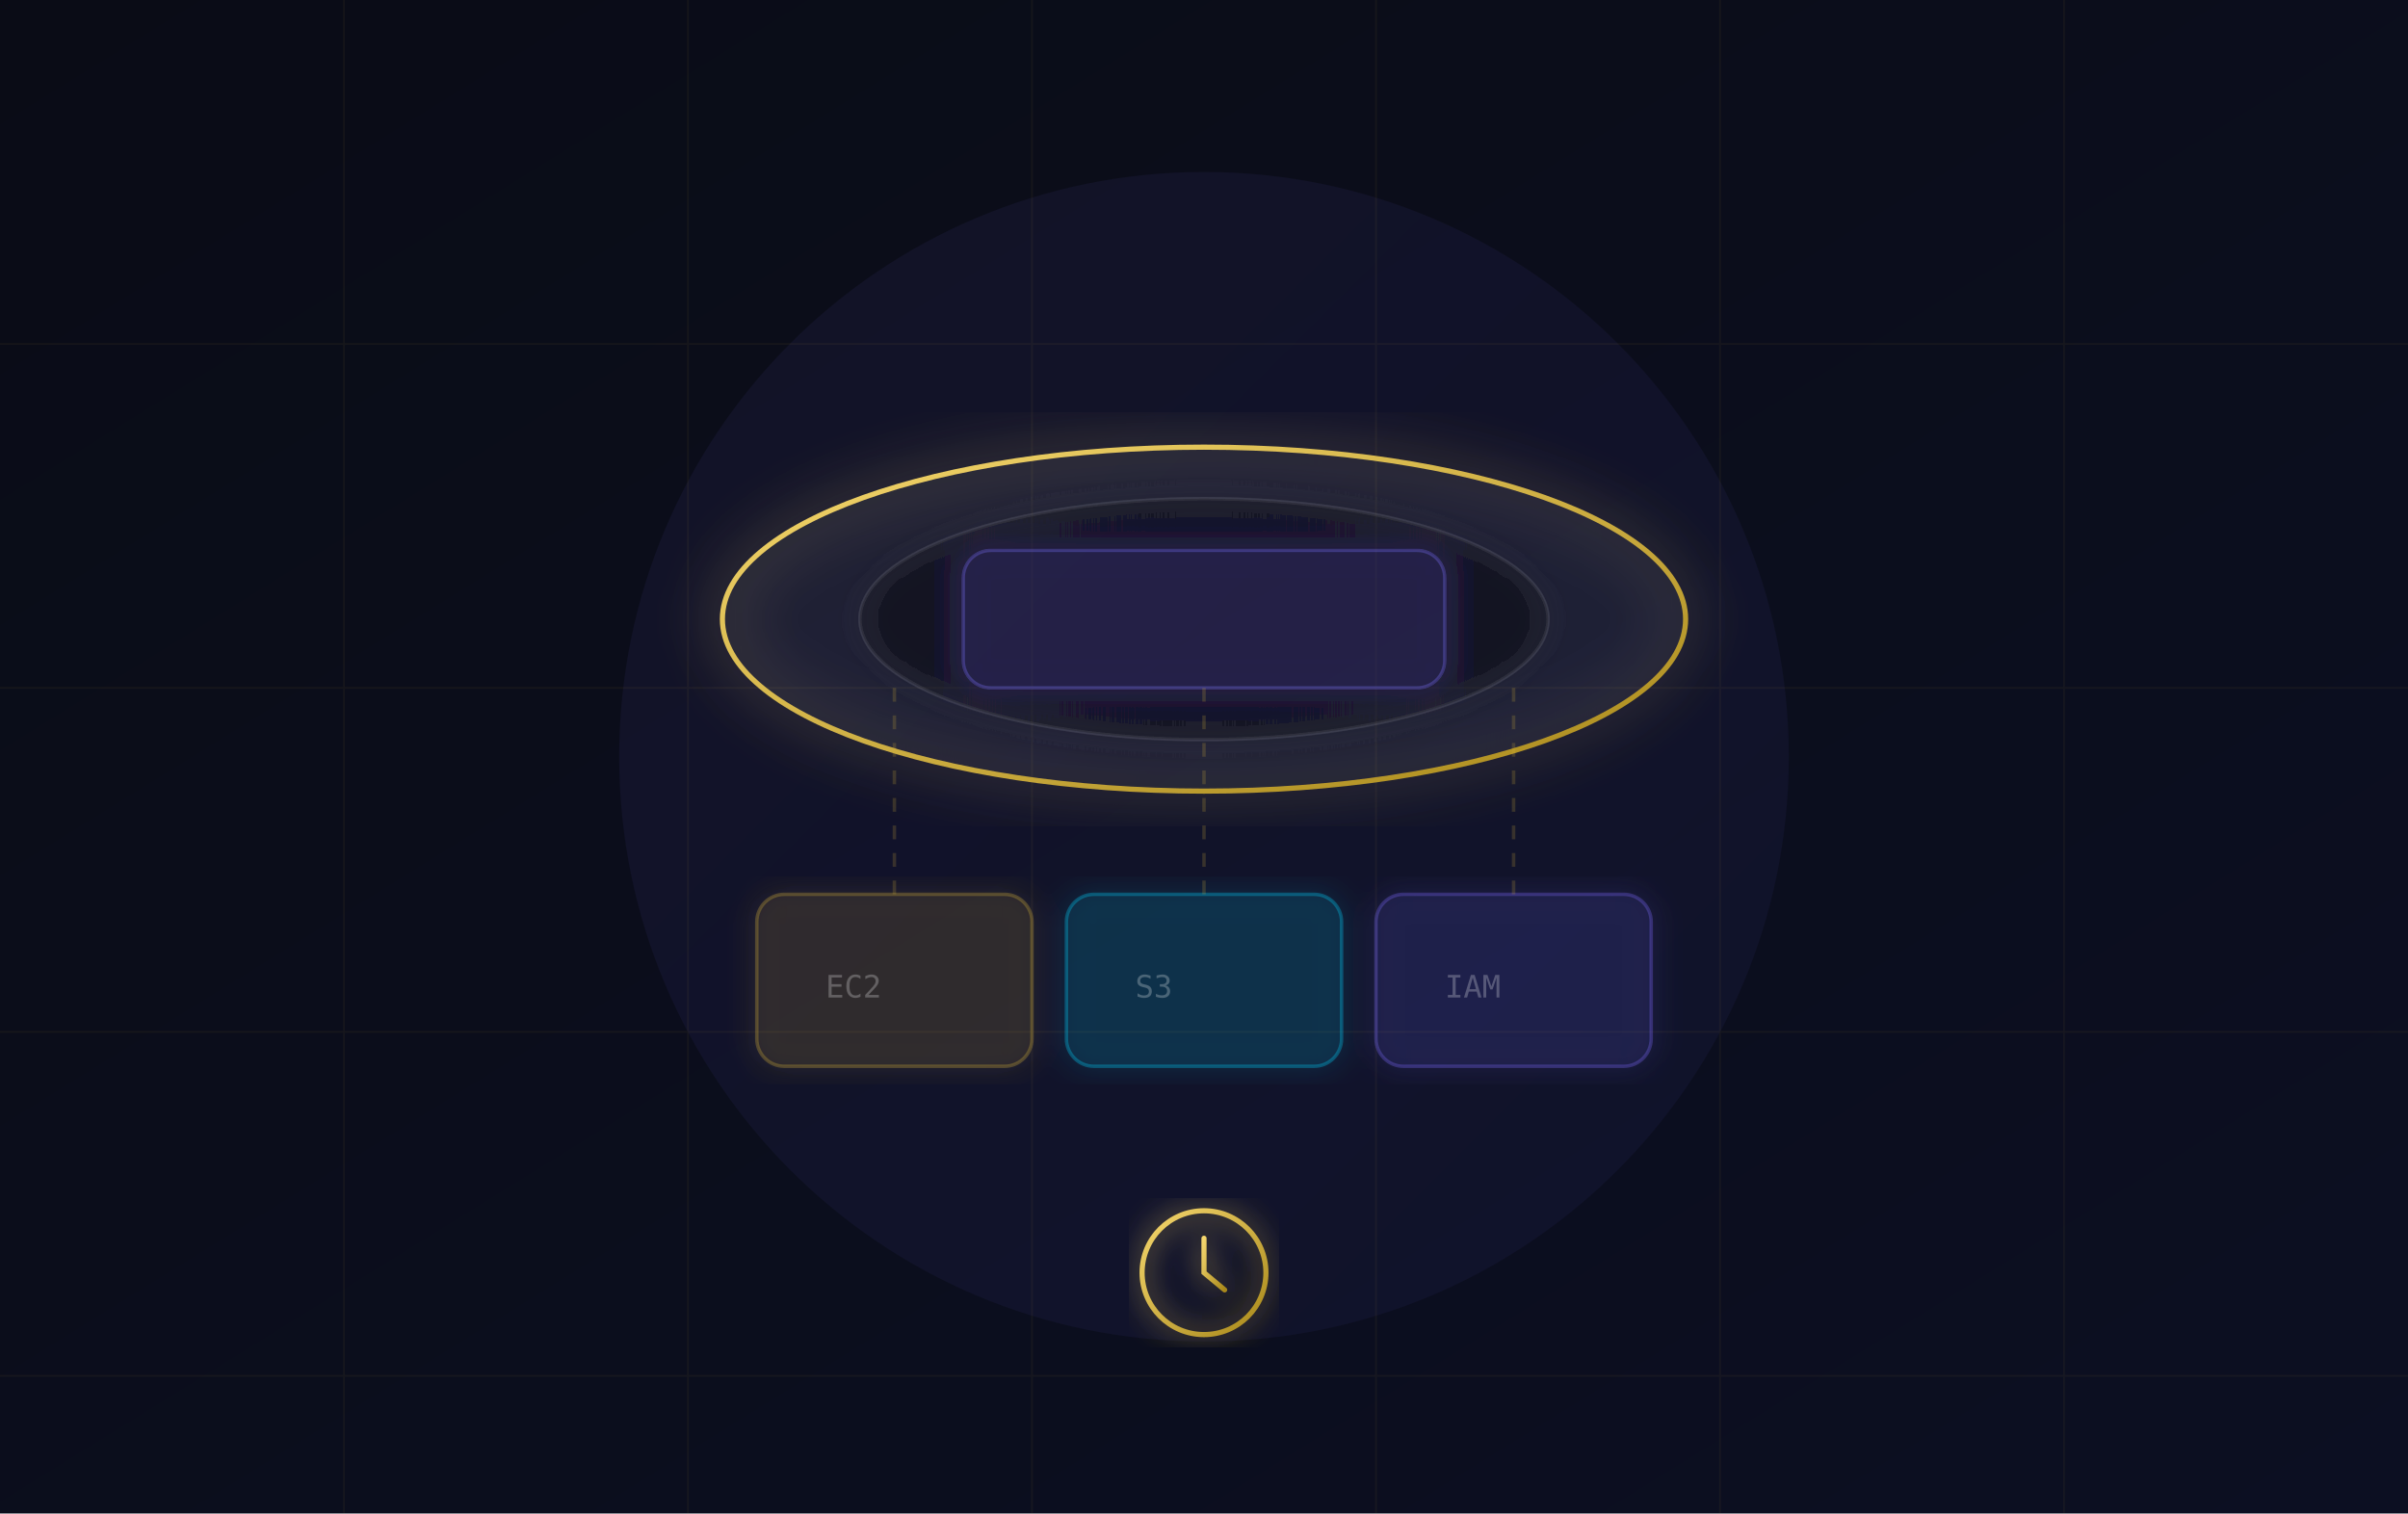
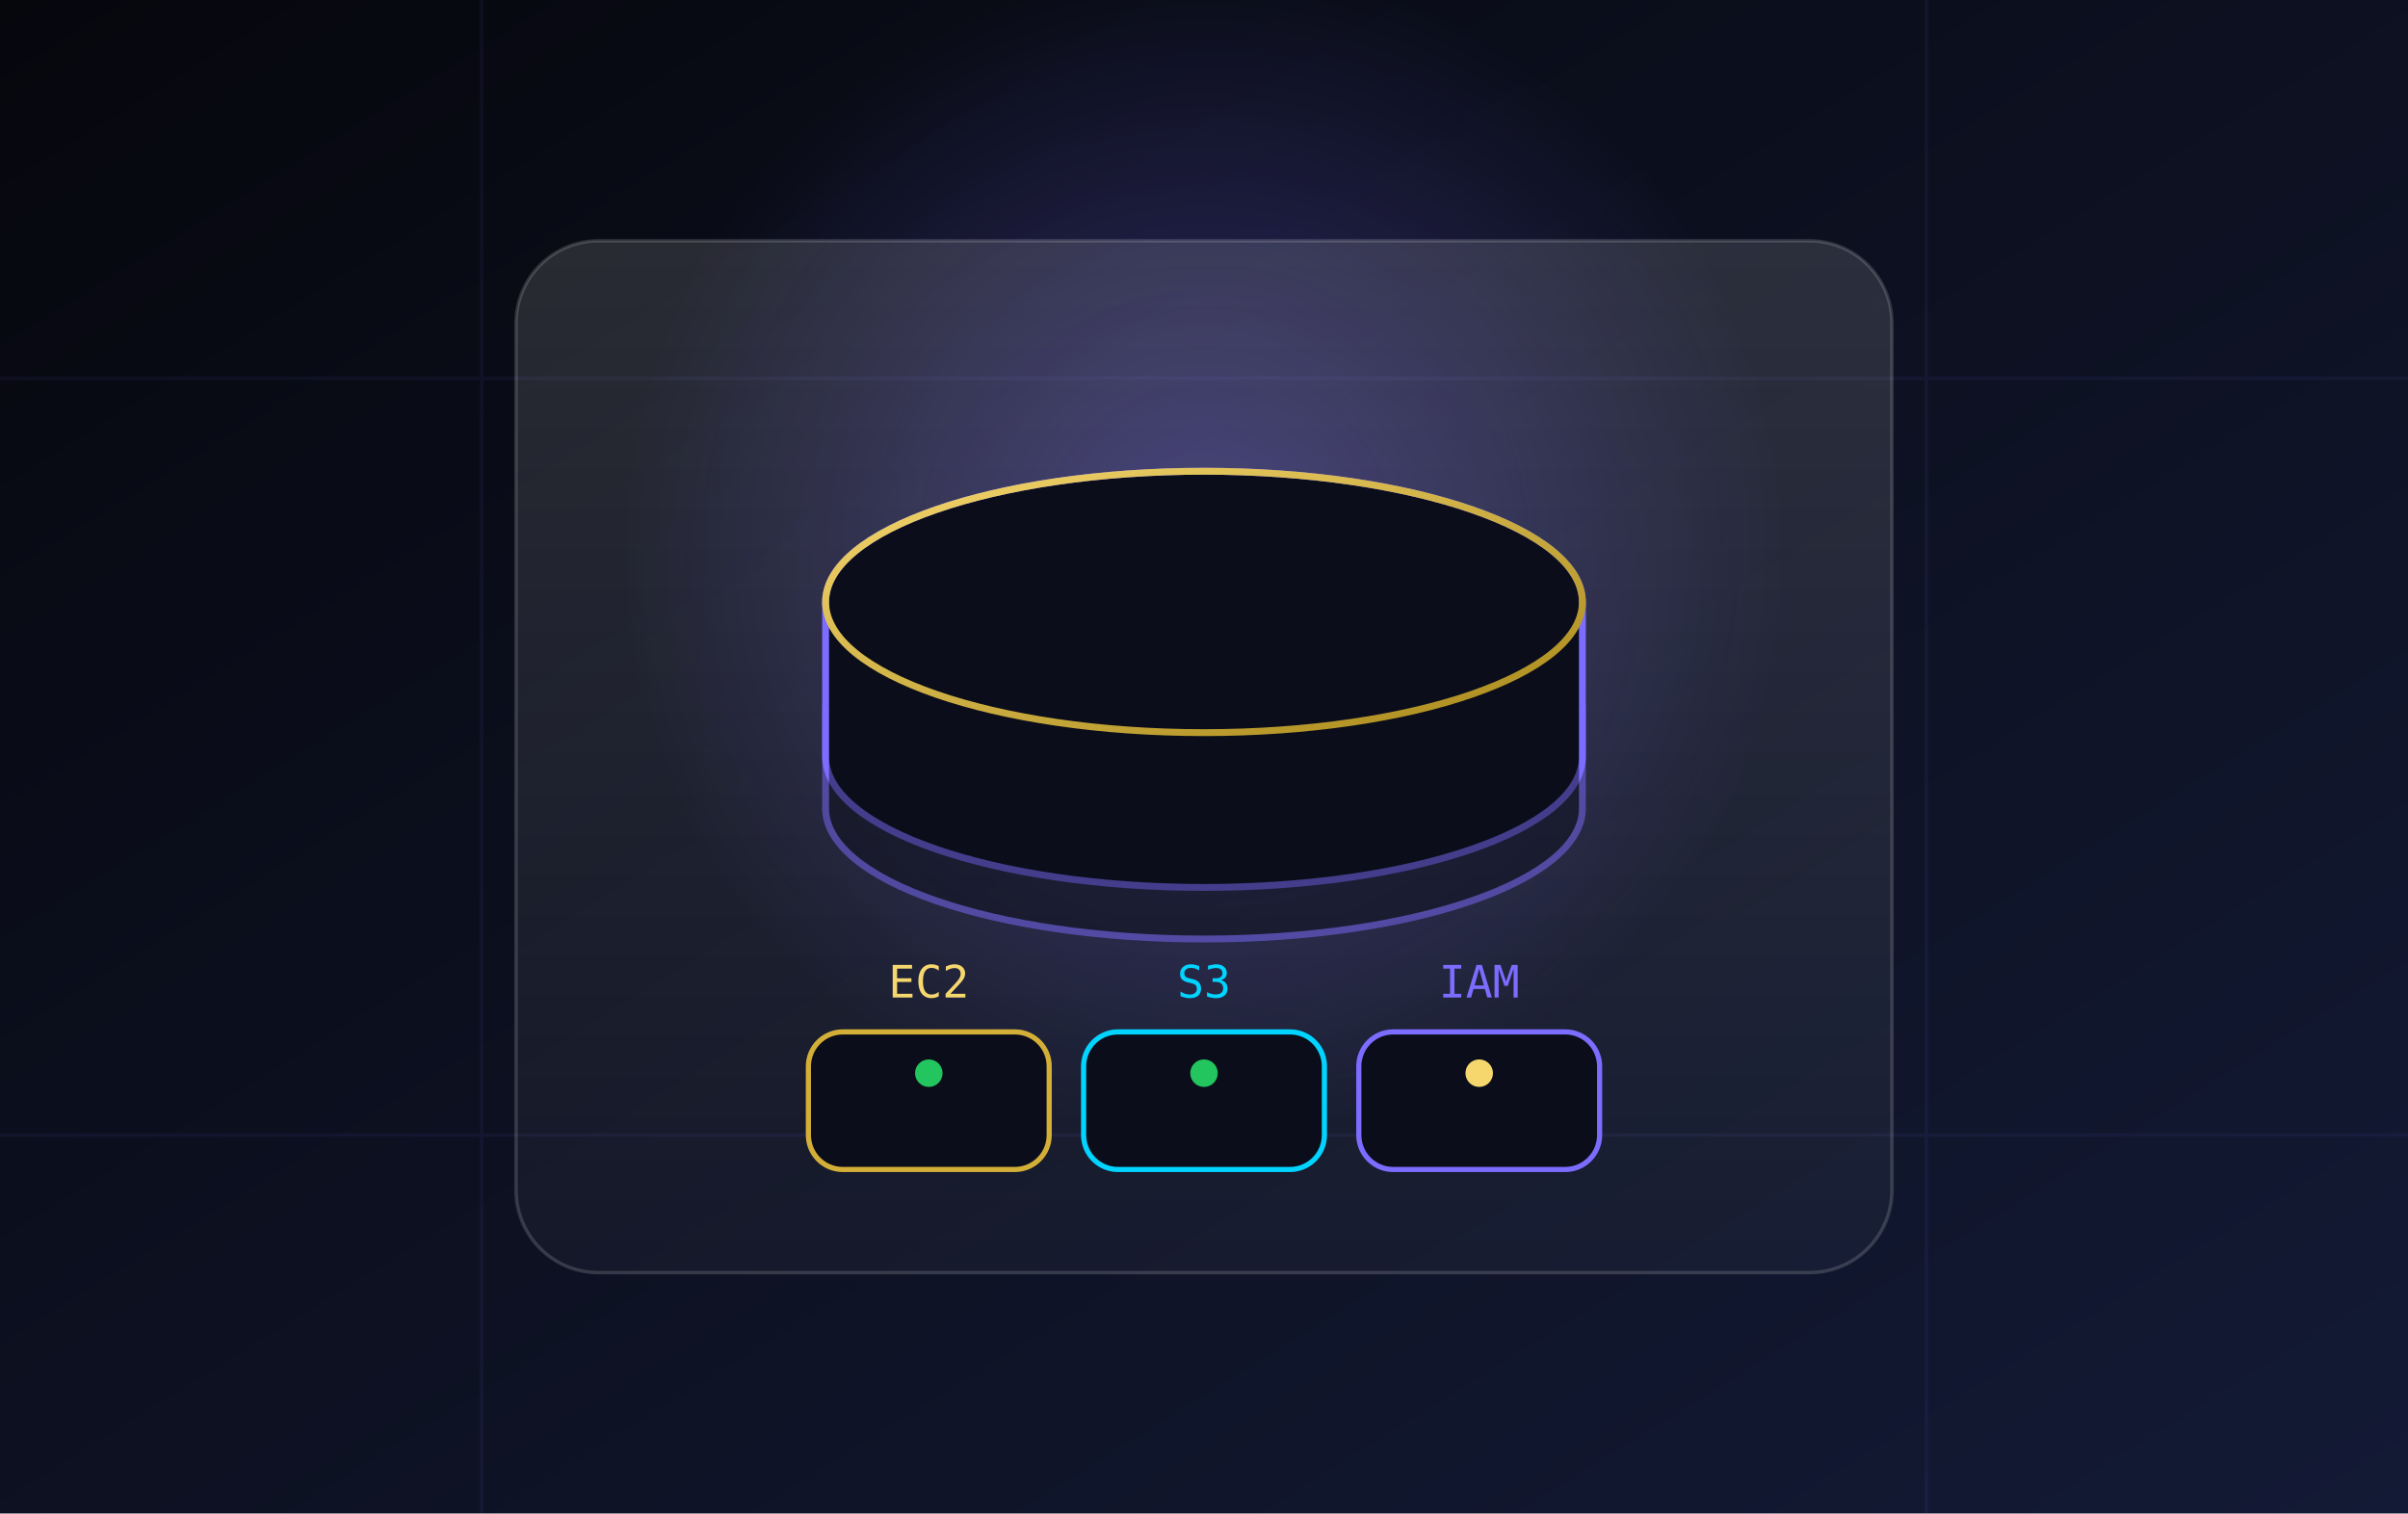
- <svg xmlns="http://www.w3.org/2000/svg" viewBox="0 0 700 440" fill="none">
+ <svg xmlns="http://www.w3.org/2000/svg" viewBox="0 0 700 440" role="img" aria-label="Cloud Infrastructure">
  <defs>
-     <linearGradient id="bg" x1="0" y1="0" x2="1" y2="1">
-       <stop offset="0%" stop-color="#0A0C16" />
-       <stop offset="100%" stop-color="#0C0F22" />
+     <linearGradient id="bg4" x1="0" y1="0" x2="1" y2="1">
+       <stop offset="0" stop-color="#06070D" />
+       <stop offset="1" stop-color="#131A35" />
    </linearGradient>
-     <linearGradient id="gold" x1="0" y1="0" x2="1" y2="1">
-       <stop offset="0%" stop-color="#F5D76E" />
-       <stop offset="100%" stop-color="#A8881A" />
+     <linearGradient id="gold4" x1="0" y1="0" x2="1" y2="1">
+       <stop offset="0" stop-color="#F5D76E" />
+       <stop offset="1" stop-color="#A8881A" />
    </linearGradient>
-     <linearGradient id="violet" x1="0" y1="0" x2="1" y2="1">
-       <stop offset="0%" stop-color="#7C6CFF" />
-       <stop offset="100%" stop-color="#5A4FCC" />
+     <linearGradient id="glass4" x1="0" y1="0" x2="0" y2="1">
+       <stop offset="0" stop-color="#fff" stop-opacity=".13" />
+       <stop offset="1" stop-color="#fff" stop-opacity=".03" />
    </linearGradient>
-     <filter id="glow">
-       <feGaussianBlur stdDeviation="8" result="blur" />
-       <feMerge>
-         <feMergeNode in="blur" />
-         <feMergeNode in="SourceGraphic" />
-       </feMerge>
-     </filter>
-     <filter id="glow-sm">
-       <feGaussianBlur stdDeviation="4" result="blur" />
-       <feMerge>
-         <feMergeNode in="blur" />
-         <feMergeNode in="SourceGraphic" />
-       </feMerge>
-     </filter>
+     <radialGradient id="orb4" cx=".5" cy=".5" r=".5">
+       <stop offset="0" stop-color="#7C6CFF" stop-opacity=".35" />
+       <stop offset="1" stop-color="#7C6CFF" stop-opacity="0" />
+     </radialGradient>
  </defs>
-   <rect width="700" height="440" fill="url(#bg)" />
-   <g opacity="0.06" stroke="#D4AF37" stroke-width="0.5">
-     <path d="M0 100h700M0 200h700M0 300h700M0 400h700" />
-     <path d="M100 0v440M200 0v440M300 0v440M400 0v440M500 0v440M600 0v440" />
+   <rect width="700" height="440" fill="url(#bg4)" />
+   <circle cx="350" cy="160" r="170" fill="url(#orb4)" />
+   <g opacity=".07" stroke="#7C6CFF">
+     <path d="M0 110h700M0 330h700M140 0v440M560 0v440" />
  </g>
-   <circle cx="350" cy="220" r="170" fill="url(#violet)" opacity="0.07" />
-   <g filter="url(#glow)">
-     <ellipse cx="350" cy="180" rx="140" ry="50" fill="rgba(255,255,255,0.03)" stroke="url(#gold)" stroke-width="1.5" />
+   <rect x="150" y="70" width="400" height="300" rx="24" fill="url(#glass4)" stroke="#fff" stroke-opacity=".16" />
+   <g fill="#0B0E1A" stroke="#7C6CFF" stroke-width="2">
+     <ellipse cx="350" cy="175" rx="110" ry="38" />
+     <path d="M240 175v45c0 21 49 38 110 38s110-17 110-38v-45" />
+     <path d="M240 205v30c0 21 49 38 110 38s110-17 110-38v-30" opacity=".5" />
  </g>
-   <g filter="url(#glow-sm)">
-     <ellipse cx="350" cy="180" rx="100" ry="35" fill="rgba(0,0,0,0.2)" stroke="rgba(255,255,255,0.08)" stroke-width="1" />
-     <rect x="280" y="160" width="140" height="40" rx="8" fill="rgba(124,108,255,0.1)" stroke="rgba(124,108,255,0.3)" stroke-width="1" />
+   <ellipse cx="350" cy="175" rx="110" ry="38" fill="none" stroke="url(#gold4)" stroke-width="2" />
+   <g font-family="monospace" font-size="13" text-anchor="middle">
+     <text x="270" y="290" fill="#F5D76E">EC2</text>
+     <text x="350" y="290" fill="#00D4FF">S3</text>
+     <text x="430" y="290" fill="#7C6CFF">IAM</text>
  </g>
-   <g filter="url(#glow-sm)">
-     <rect x="220" y="260" width="80" height="50" rx="8" fill="rgba(212,175,55,0.08)" stroke="rgba(212,175,55,0.3)" stroke-width="1" />
-     <rect x="310" y="260" width="80" height="50" rx="8" fill="rgba(0,212,255,0.08)" stroke="rgba(0,212,255,0.3)" stroke-width="1" />
-     <rect x="400" y="260" width="80" height="50" rx="8" fill="rgba(124,108,255,0.08)" stroke="rgba(124,108,255,0.3)" stroke-width="1" />
+   <g fill="#0B0E1A" stroke-width="1.5">
+     <rect x="235" y="300" width="70" height="40" rx="10" stroke="#D4AF37" />
+     <rect x="315" y="300" width="70" height="40" rx="10" stroke="#00D4FF" />
+     <rect x="395" y="300" width="70" height="40" rx="10" stroke="#7C6CFF" />
  </g>
-   <g font-family="monospace" font-size="9" fill="rgba(255,255,255,0.25)">
-     <text x="240" y="290">EC2</text>
-     <text x="330" y="290">S3</text>
-     <text x="420" y="290">IAM</text>
-   </g>
-   <g stroke="rgba(212,175,55,0.2)" stroke-width="1" stroke-dasharray="4 4">
-     <path d="M260 200L260 260" />
-     <path d="M350 200L350 260" />
-     <path d="M440 200L440 260" />
-   </g>
-   <g filter="url(#glow-sm)">
-     <circle cx="350" cy="370" r="18" fill="none" stroke="url(#gold)" stroke-width="1.5" />
-     <path d="M350 360v10l6 5" stroke="url(#gold)" stroke-width="1.5" stroke-linecap="round" />
-   </g>
+   <circle cx="270" cy="312" r="4" fill="#22C55E" />
+   <circle cx="350" cy="312" r="4" fill="#22C55E" />
+   <circle cx="430" cy="312" r="4" fill="#F5D76E" />
</svg>
